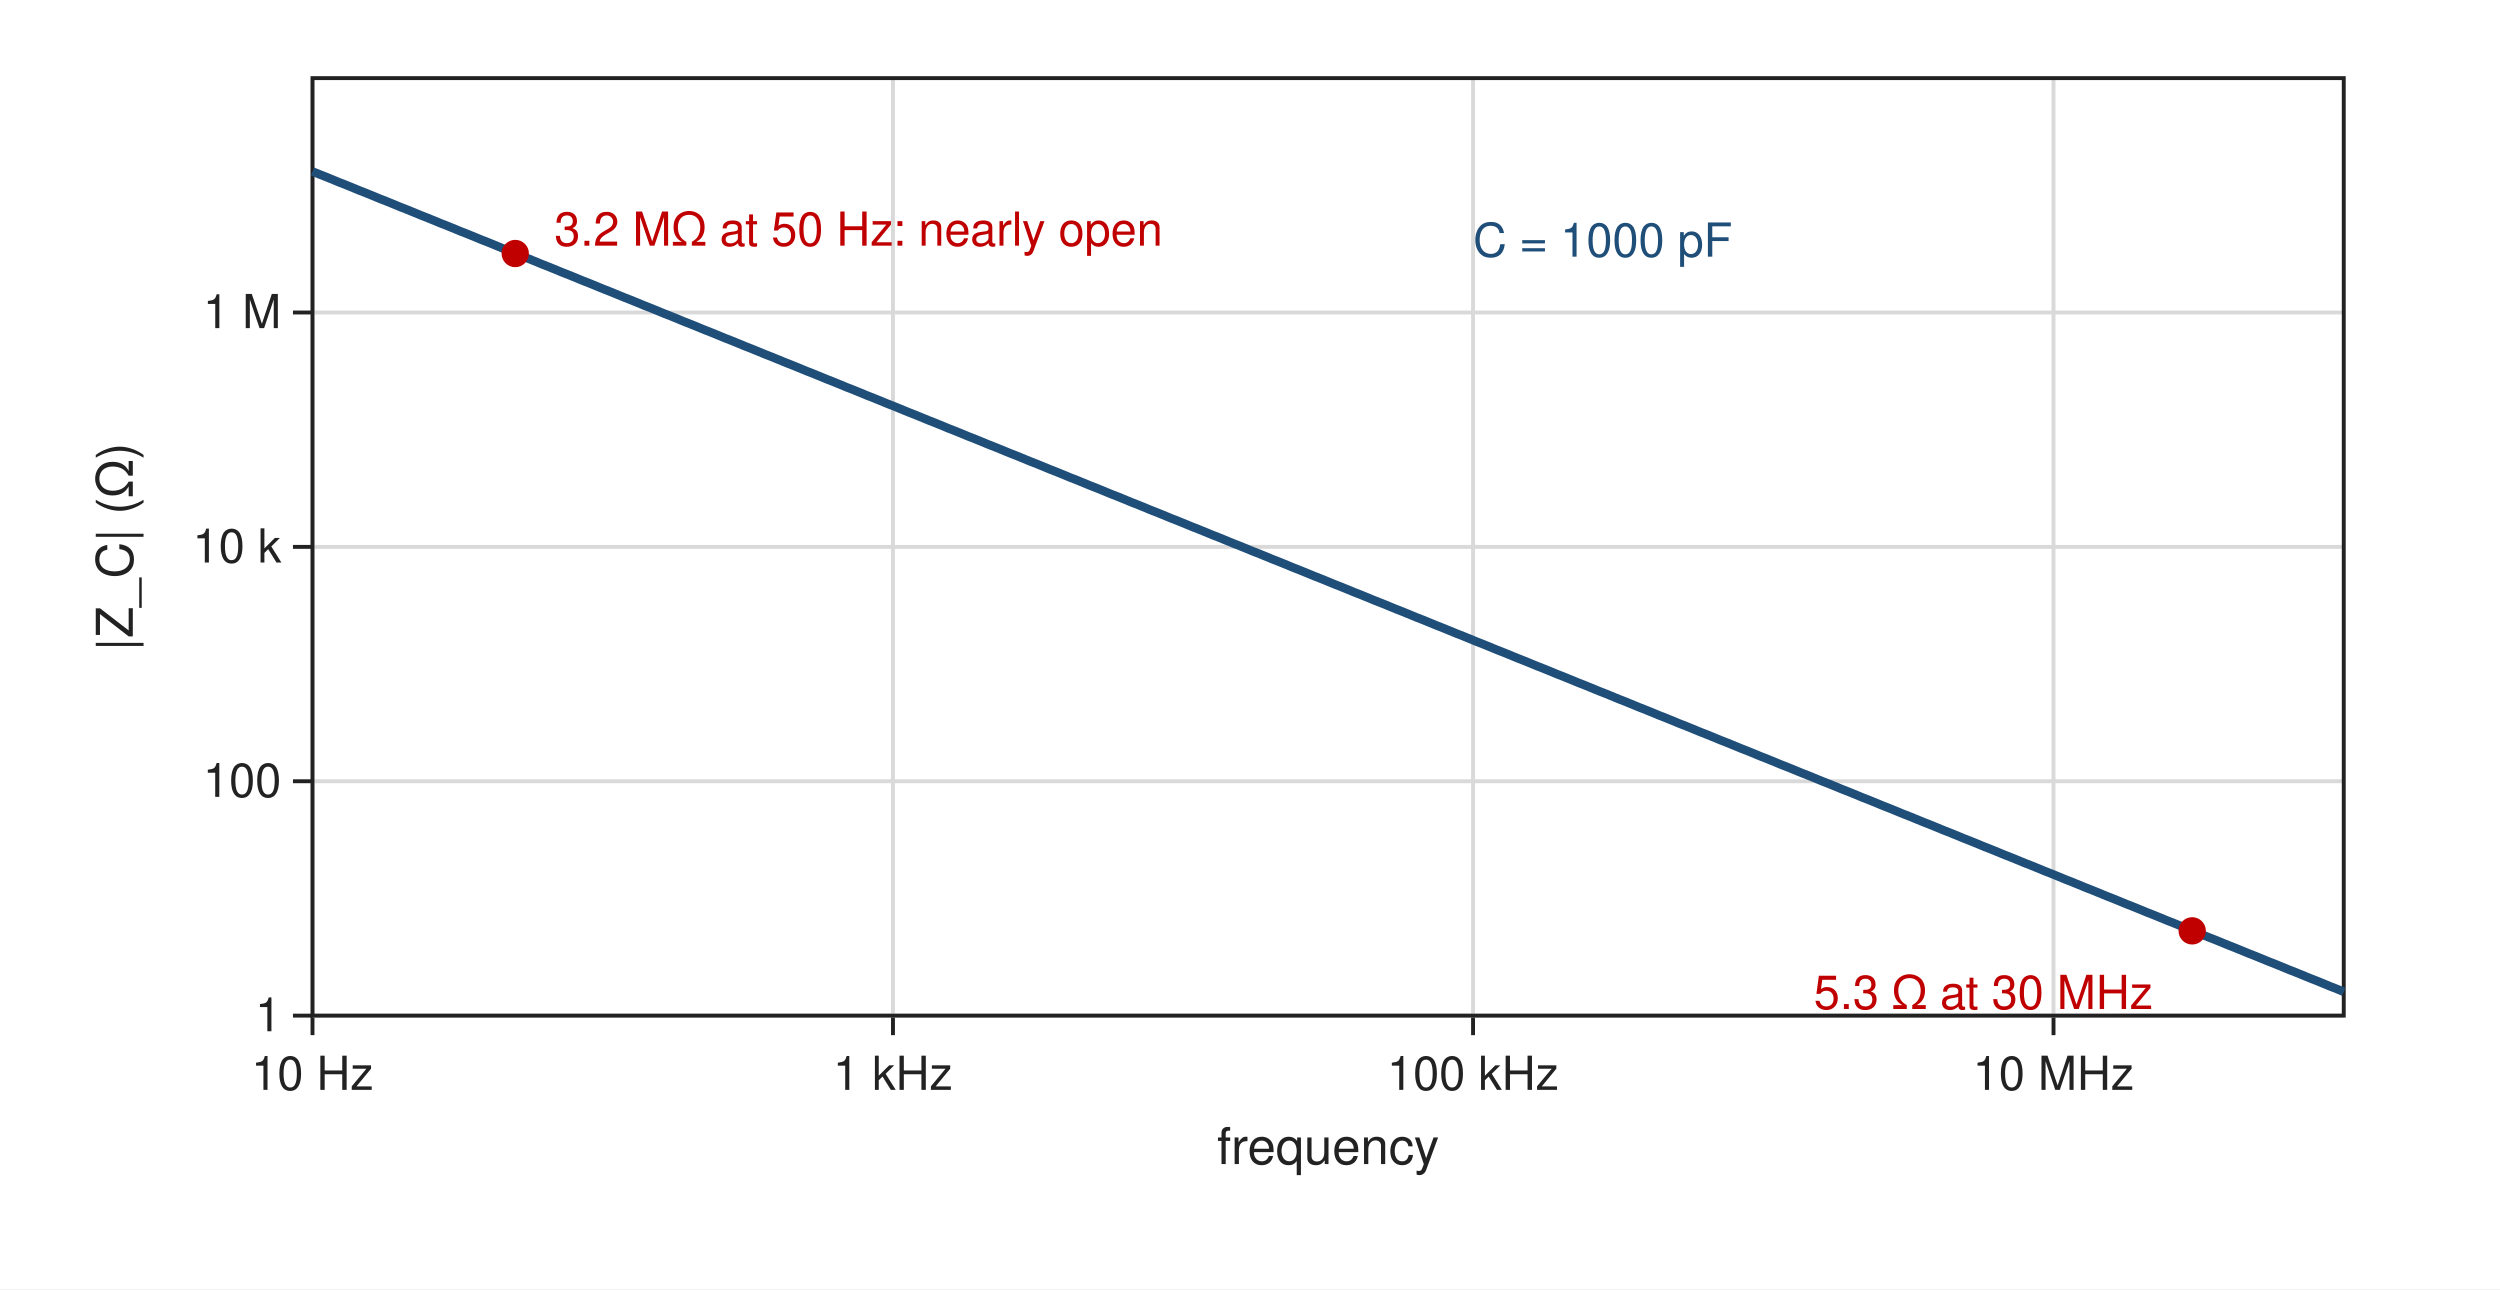
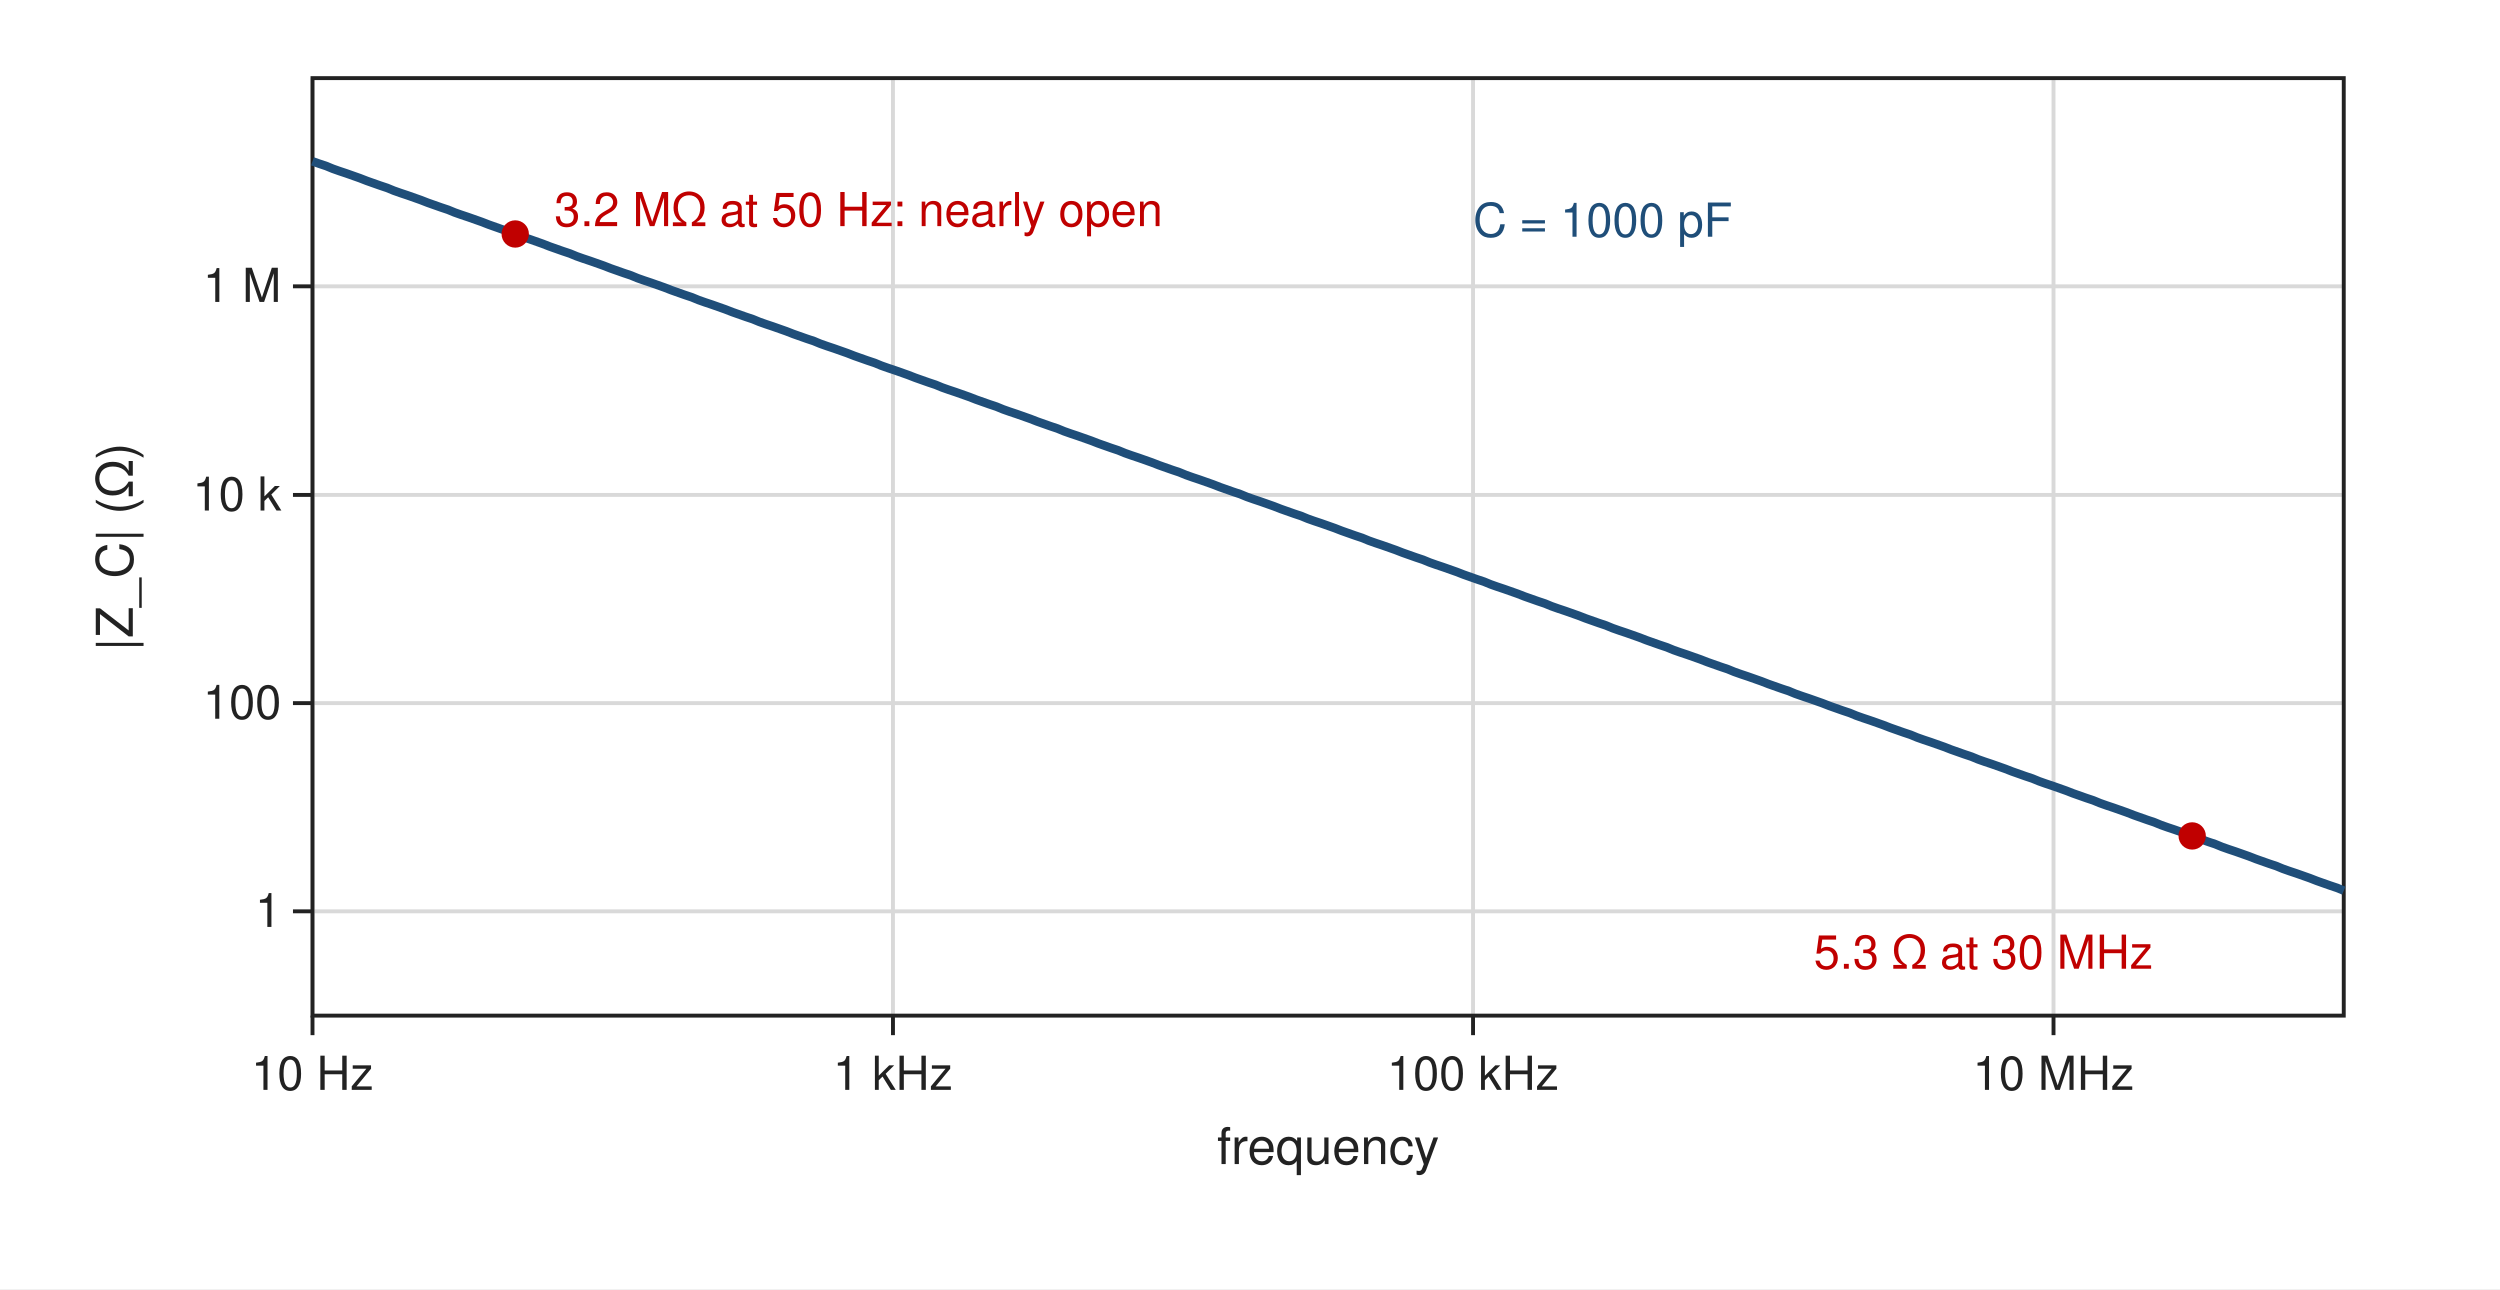
<svg xmlns="http://www.w3.org/2000/svg" width="640" height="330" viewBox="0 0 640 330" font-family="Helvetica, Arial, sans-serif" font-size="13">
  <rect width="640" height="330" fill="white" />
  <line x1="80.0" y1="20.0" x2="80.0" y2="260.0" stroke="#d9d9d9" stroke-width="1.0" />
  <line x1="80.0" y1="260.0" x2="80.0" y2="265.0" stroke="#222222" stroke-width="1.0" />
  <text x="80.0" y="279.0" text-anchor="middle" font-size="12" font-weight="normal" fill="#222222">10 Hz</text>
  <line x1="228.6" y1="20.0" x2="228.6" y2="260.0" stroke="#d9d9d9" stroke-width="1.0" />
  <line x1="228.6" y1="260.0" x2="228.6" y2="265.0" stroke="#222222" stroke-width="1.0" />
  <text x="228.6" y="279.0" text-anchor="middle" font-size="12" font-weight="normal" fill="#222222">1 kHz</text>
  <line x1="377.1" y1="20.0" x2="377.1" y2="260.0" stroke="#d9d9d9" stroke-width="1.0" />
  <line x1="377.1" y1="260.0" x2="377.1" y2="265.0" stroke="#222222" stroke-width="1.0" />
  <text x="377.1" y="279.0" text-anchor="middle" font-size="12" font-weight="normal" fill="#222222">100 kHz</text>
  <line x1="525.7" y1="20.0" x2="525.7" y2="260.0" stroke="#d9d9d9" stroke-width="1.0" />
  <line x1="525.7" y1="260.0" x2="525.7" y2="265.0" stroke="#222222" stroke-width="1.0" />
  <text x="525.7" y="279.0" text-anchor="middle" font-size="12" font-weight="normal" fill="#222222">10 MHz</text>
-   <line x1="80.0" y1="260.0" x2="600.0" y2="260.0" stroke="#d9d9d9" stroke-width="1.0" />
-   <line x1="75.0" y1="260.0" x2="80.0" y2="260.0" stroke="#222222" stroke-width="1.0" />
-   <text x="72.0" y="264.0" text-anchor="end" font-size="12" font-weight="normal" fill="#222222">1</text>
-   <line x1="80.0" y1="200.0" x2="600.0" y2="200.0" stroke="#d9d9d9" stroke-width="1.0" />
-   <line x1="75.0" y1="200.0" x2="80.0" y2="200.0" stroke="#222222" stroke-width="1.0" />
-   <text x="72.0" y="204.0" text-anchor="end" font-size="12" font-weight="normal" fill="#222222">100</text>
-   <line x1="80.0" y1="140.0" x2="600.0" y2="140.0" stroke="#d9d9d9" stroke-width="1.0" />
-   <line x1="75.0" y1="140.0" x2="80.0" y2="140.0" stroke="#222222" stroke-width="1.0" />
-   <text x="72.0" y="144.0" text-anchor="end" font-size="12" font-weight="normal" fill="#222222">10 k</text>
-   <line x1="80.0" y1="80.0" x2="600.0" y2="80.0" stroke="#d9d9d9" stroke-width="1.0" />
-   <line x1="75.0" y1="80.0" x2="80.0" y2="80.0" stroke="#222222" stroke-width="1.0" />
-   <text x="72.0" y="84.0" text-anchor="end" font-size="12" font-weight="normal" fill="#222222">1 M</text>
+   <line x1="80.0" y1="233.3" x2="600.0" y2="233.3" stroke="#d9d9d9" stroke-width="1.0" />
+   <line x1="75.0" y1="233.3" x2="80.0" y2="233.3" stroke="#222222" stroke-width="1.0" />
+   <text x="72.0" y="237.3" text-anchor="end" font-size="12" font-weight="normal" fill="#222222">1</text>
+   <line x1="80.0" y1="180.0" x2="600.0" y2="180.0" stroke="#d9d9d9" stroke-width="1.0" />
+   <line x1="75.0" y1="180.0" x2="80.0" y2="180.0" stroke="#222222" stroke-width="1.0" />
+   <text x="72.0" y="184.0" text-anchor="end" font-size="12" font-weight="normal" fill="#222222">100</text>
+   <line x1="80.0" y1="126.7" x2="600.0" y2="126.7" stroke="#d9d9d9" stroke-width="1.0" />
+   <line x1="75.0" y1="126.7" x2="80.0" y2="126.7" stroke="#222222" stroke-width="1.0" />
+   <text x="72.0" y="130.7" text-anchor="end" font-size="12" font-weight="normal" fill="#222222">10 k</text>
+   <line x1="80.0" y1="73.3" x2="600.0" y2="73.3" stroke="#d9d9d9" stroke-width="1.0" />
+   <line x1="75.0" y1="73.3" x2="80.0" y2="73.3" stroke="#222222" stroke-width="1.0" />
+   <text x="72.0" y="77.3" text-anchor="end" font-size="12" font-weight="normal" fill="#222222">1 M</text>
  <rect x="80" y="20" width="520" height="240" fill="none" stroke="#222222" />
  <text x="340.0" y="298.0" text-anchor="middle" font-size="13" font-weight="normal" fill="#222222">frequency</text>
  <text x="34.0" y="140.0" text-anchor="middle" font-size="13" font-weight="normal" fill="#222222" transform="rotate(-90 34.0 140.0)">|Z_C| (Ω)</text>
-   <polyline points="80.0,43.9 81.7,44.6 83.5,45.3 85.2,46.0 86.9,46.7 88.7,47.4 90.4,48.1 92.1,48.8 93.9,49.5 95.6,50.2 97.3,50.9 99.1,51.6 100.8,52.3 102.5,53.0 104.3,53.7 106.0,54.4 107.7,55.1 109.5,55.8 111.2,56.5 112.9,57.2 114.7,57.9 116.4,58.6 118.1,59.3 119.9,60.0 121.6,60.7 123.3,61.4 125.1,62.1 126.8,62.8 128.5,63.5 130.3,64.2 132.0,64.9 133.7,65.6 135.5,66.3 137.2,67.0 138.9,67.7 140.7,68.4 142.4,69.1 144.1,69.8 145.9,70.5 147.6,71.2 149.3,71.9 151.1,72.6 152.8,73.3 154.5,74.0 156.3,74.7 158.0,75.4 159.7,76.1 161.5,76.8 163.2,77.5 164.9,78.2 166.7,78.9 168.4,79.6 170.1,80.3 171.9,81.0 173.6,81.7 175.3,82.4 177.1,83.1 178.8,83.8 180.5,84.5 182.3,85.2 184.0,85.9 185.7,86.6 187.5,87.3 189.2,88.0 190.9,88.7 192.7,89.4 194.4,90.1 196.1,90.8 197.9,91.5 199.6,92.2 201.3,92.9 203.1,93.6 204.8,94.3 206.5,95.0 208.3,95.7 210.0,96.4 211.7,97.1 213.5,97.8 215.2,98.5 216.9,99.2 218.7,99.9 220.4,100.6 222.1,101.3 223.9,102.0 225.6,102.7 227.3,103.4 229.1,104.1 230.8,104.8 232.5,105.5 234.3,106.2 236.0,106.9 237.7,107.6 239.5,108.3 241.2,109.0 242.9,109.7 244.7,110.4 246.4,111.1 248.1,111.8 249.9,112.5 251.6,113.2 253.3,113.9 255.1,114.6 256.8,115.3 258.5,116.0 260.3,116.7 262.0,117.4 263.7,118.1 265.5,118.8 267.2,119.5 268.9,120.2 270.7,120.9 272.4,121.6 274.1,122.3 275.9,123.0 277.6,123.7 279.3,124.4 281.1,125.1 282.8,125.8 284.5,126.5 286.3,127.2 288.0,127.9 289.7,128.6 291.5,129.3 293.2,130.0 294.9,130.7 296.7,131.4 298.4,132.1 300.1,132.8 301.9,133.5 303.6,134.2 305.3,134.9 307.1,135.6 308.8,136.3 310.5,137.0 312.3,137.7 314.0,138.4 315.7,139.1 317.5,139.8 319.2,140.5 320.9,141.2 322.7,141.9 324.4,142.6 326.1,143.3 327.9,144.0 329.6,144.7 331.3,145.4 333.1,146.1 334.8,146.8 336.5,147.5 338.3,148.2 340.0,148.9 341.7,149.6 343.5,150.3 345.2,151.0 346.9,151.7 348.7,152.4 350.4,153.1 352.1,153.8 353.9,154.5 355.6,155.2 357.3,155.9 359.1,156.6 360.8,157.3 362.5,158.0 364.3,158.7 366.0,159.4 367.7,160.1 369.5,160.8 371.2,161.5 372.9,162.2 374.7,162.9 376.4,163.6 378.1,164.3 379.9,165.0 381.6,165.7 383.3,166.4 385.1,167.1 386.8,167.8 388.5,168.5 390.3,169.2 392.0,169.9 393.7,170.6 395.5,171.3 397.2,172.0 398.9,172.7 400.7,173.4 402.4,174.1 404.1,174.8 405.9,175.5 407.6,176.2 409.3,176.9 411.1,177.6 412.8,178.3 414.5,179.0 416.3,179.7 418.0,180.4 419.7,181.1 421.5,181.8 423.2,182.5 424.9,183.2 426.7,183.9 428.4,184.6 430.1,185.3 431.9,186.0 433.6,186.7 435.3,187.4 437.1,188.1 438.8,188.8 440.5,189.5 442.3,190.2 444.0,190.9 445.7,191.6 447.5,192.3 449.2,193.0 450.9,193.7 452.7,194.4 454.4,195.1 456.1,195.8 457.9,196.5 459.6,197.2 461.3,197.9 463.1,198.6 464.8,199.3 466.5,200.0 468.3,200.7 470.0,201.4 471.7,202.1 473.5,202.8 475.2,203.5 476.9,204.2 478.7,204.9 480.4,205.6 482.1,206.3 483.9,207.0 485.6,207.7 487.3,208.4 489.1,209.1 490.8,209.8 492.5,210.5 494.3,211.2 496.0,211.9 497.7,212.6 499.5,213.3 501.2,214.0 502.9,214.7 504.7,215.4 506.4,216.1 508.1,216.8 509.9,217.5 511.6,218.2 513.3,218.9 515.1,219.6 516.8,220.3 518.5,221.0 520.3,221.7 522.0,222.4 523.7,223.1 525.5,223.8 527.2,224.5 528.9,225.2 530.7,225.9 532.4,226.6 534.1,227.3 535.9,228.0 537.6,228.7 539.3,229.4 541.1,230.1 542.8,230.8 544.5,231.5 546.3,232.2 548.0,232.9 549.7,233.6 551.5,234.3 553.2,235.0 554.9,235.7 556.7,236.4 558.4,237.1 560.1,237.8 561.9,238.5 563.6,239.2 565.3,239.9 567.1,240.6 568.8,241.3 570.5,242.0 572.3,242.7 574.0,243.4 575.7,244.1 577.5,244.8 579.2,245.5 580.9,246.2 582.7,246.9 584.4,247.6 586.1,248.3 587.9,249.0 589.6,249.7 591.3,250.4 593.1,251.1 594.8,251.8 596.5,252.5 598.3,253.2 600.0,253.9" fill="none" stroke="#1f4e79" stroke-width="2.2" />
-   <circle cx="131.9" cy="64.9" r="3.5" fill="#c00000" />
-   <text x="141.9" y="62.9" text-anchor="start" font-size="12" font-weight="normal" fill="#c00000">3.2 MΩ at 50 Hz: nearly open</text>
-   <circle cx="561.2" cy="238.3" r="3.5" fill="#c00000" />
-   <text x="551.2" y="258.3" text-anchor="end" font-size="12" font-weight="normal" fill="#c00000">5.3 Ω at 30 MHz</text>
-   <text x="377.1" y="65.7" text-anchor="start" font-size="12" font-weight="normal" fill="#1f4e79">C = 1000 pF</text>
+   <polyline points="80.0,41.3 81.7,41.9 83.5,42.5 85.2,43.2 86.9,43.8 88.7,44.4 90.4,45.0 92.1,45.6 93.9,46.3 95.6,46.9 97.3,47.5 99.1,48.1 100.8,48.8 102.5,49.4 104.3,50.0 106.0,50.6 107.7,51.2 109.5,51.9 111.2,52.5 112.9,53.1 114.7,53.7 116.4,54.4 118.1,55.0 119.9,55.6 121.6,56.2 123.3,56.8 125.1,57.5 126.8,58.1 128.5,58.7 130.3,59.3 132.0,60.0 133.7,60.6 135.5,61.2 137.2,61.8 138.9,62.4 140.7,63.1 142.4,63.7 144.1,64.3 145.9,64.9 147.6,65.6 149.3,66.2 151.1,66.8 152.8,67.4 154.5,68.0 156.3,68.7 158.0,69.3 159.7,69.9 161.5,70.5 163.2,71.2 164.9,71.8 166.7,72.4 168.4,73.0 170.1,73.6 171.9,74.3 173.6,74.9 175.3,75.5 177.1,76.1 178.8,76.8 180.5,77.4 182.3,78.0 184.0,78.6 185.7,79.2 187.5,79.9 189.2,80.5 190.9,81.1 192.7,81.7 194.4,82.4 196.1,83.0 197.9,83.6 199.6,84.2 201.3,84.8 203.1,85.5 204.8,86.1 206.5,86.7 208.3,87.3 210.0,88.0 211.7,88.6 213.5,89.2 215.2,89.8 216.9,90.4 218.7,91.1 220.4,91.7 222.1,92.3 223.9,92.9 225.6,93.6 227.3,94.2 229.1,94.8 230.8,95.4 232.5,96.0 234.3,96.7 236.0,97.3 237.7,97.9 239.5,98.5 241.2,99.2 242.9,99.8 244.7,100.4 246.4,101.0 248.1,101.6 249.9,102.3 251.6,102.9 253.3,103.5 255.1,104.1 256.8,104.8 258.5,105.4 260.3,106.0 262.0,106.6 263.7,107.2 265.5,107.9 267.2,108.5 268.9,109.1 270.7,109.7 272.4,110.4 274.1,111.0 275.9,111.6 277.6,112.2 279.3,112.8 281.1,113.5 282.8,114.1 284.5,114.7 286.3,115.3 288.0,116.0 289.7,116.6 291.5,117.2 293.2,117.8 294.9,118.4 296.7,119.1 298.4,119.7 300.1,120.3 301.9,120.9 303.6,121.6 305.3,122.2 307.1,122.8 308.8,123.4 310.5,124.0 312.3,124.7 314.0,125.3 315.7,125.9 317.5,126.5 319.2,127.2 320.9,127.8 322.7,128.4 324.4,129.0 326.1,129.6 327.9,130.3 329.6,130.9 331.3,131.5 333.1,132.1 334.8,132.8 336.5,133.4 338.3,134.0 340.0,134.6 341.7,135.2 343.5,135.9 345.2,136.5 346.9,137.1 348.7,137.7 350.4,138.4 352.1,139.0 353.9,139.6 355.6,140.2 357.3,140.8 359.1,141.5 360.8,142.1 362.5,142.7 364.3,143.3 366.0,144.0 367.7,144.6 369.5,145.2 371.2,145.8 372.9,146.4 374.7,147.1 376.4,147.7 378.1,148.3 379.9,148.9 381.6,149.6 383.3,150.2 385.1,150.8 386.8,151.4 388.5,152.0 390.3,152.7 392.0,153.3 393.7,153.9 395.5,154.5 397.2,155.2 398.9,155.8 400.7,156.4 402.4,157.0 404.1,157.6 405.9,158.3 407.6,158.9 409.3,159.5 411.1,160.1 412.8,160.8 414.5,161.4 416.3,162.0 418.0,162.6 419.7,163.2 421.5,163.9 423.2,164.5 424.9,165.1 426.7,165.7 428.4,166.4 430.1,167.0 431.9,167.6 433.6,168.2 435.3,168.8 437.1,169.5 438.8,170.1 440.5,170.7 442.3,171.3 444.0,172.0 445.7,172.6 447.5,173.2 449.2,173.8 450.9,174.4 452.7,175.1 454.4,175.7 456.1,176.3 457.9,176.9 459.6,177.6 461.3,178.2 463.1,178.8 464.8,179.4 466.5,180.0 468.3,180.7 470.0,181.3 471.7,181.9 473.5,182.5 475.2,183.2 476.9,183.8 478.7,184.4 480.4,185.0 482.1,185.6 483.9,186.3 485.6,186.9 487.3,187.5 489.1,188.1 490.8,188.8 492.5,189.4 494.3,190.0 496.0,190.6 497.7,191.2 499.5,191.9 501.2,192.5 502.9,193.1 504.7,193.7 506.4,194.4 508.1,195.0 509.9,195.6 511.6,196.2 513.3,196.8 515.1,197.5 516.8,198.1 518.5,198.7 520.3,199.3 522.0,200.0 523.7,200.6 525.5,201.2 527.2,201.8 528.9,202.4 530.7,203.1 532.4,203.7 534.1,204.3 535.9,204.9 537.6,205.6 539.3,206.2 541.1,206.8 542.8,207.4 544.5,208.0 546.3,208.7 548.0,209.3 549.7,209.9 551.5,210.5 553.2,211.2 554.9,211.8 556.7,212.4 558.4,213.0 560.1,213.6 561.9,214.3 563.6,214.9 565.3,215.5 567.1,216.1 568.8,216.8 570.5,217.4 572.3,218.0 574.0,218.6 575.7,219.2 577.5,219.9 579.2,220.5 580.9,221.1 582.7,221.7 584.4,222.4 586.1,223.0 587.9,223.6 589.6,224.2 591.3,224.8 593.1,225.5 594.8,226.1 596.5,226.7 598.3,227.3 600.0,228.0" fill="none" stroke="#1f4e79" stroke-width="2.2" />
+   <circle cx="131.9" cy="59.9" r="3.5" fill="#c00000" />
+   <text x="141.9" y="57.9" text-anchor="start" font-size="12" font-weight="normal" fill="#c00000">3.2 MΩ at 50 Hz: nearly open</text>
+   <circle cx="561.2" cy="214.0" r="3.5" fill="#c00000" />
+   <text x="551.2" y="248.0" text-anchor="end" font-size="12" font-weight="normal" fill="#c00000">5.3 Ω at 30 MHz</text>
+   <text x="377.1" y="60.6" text-anchor="start" font-size="12" font-weight="normal" fill="#1f4e79">C = 1000 pF</text>
</svg>
